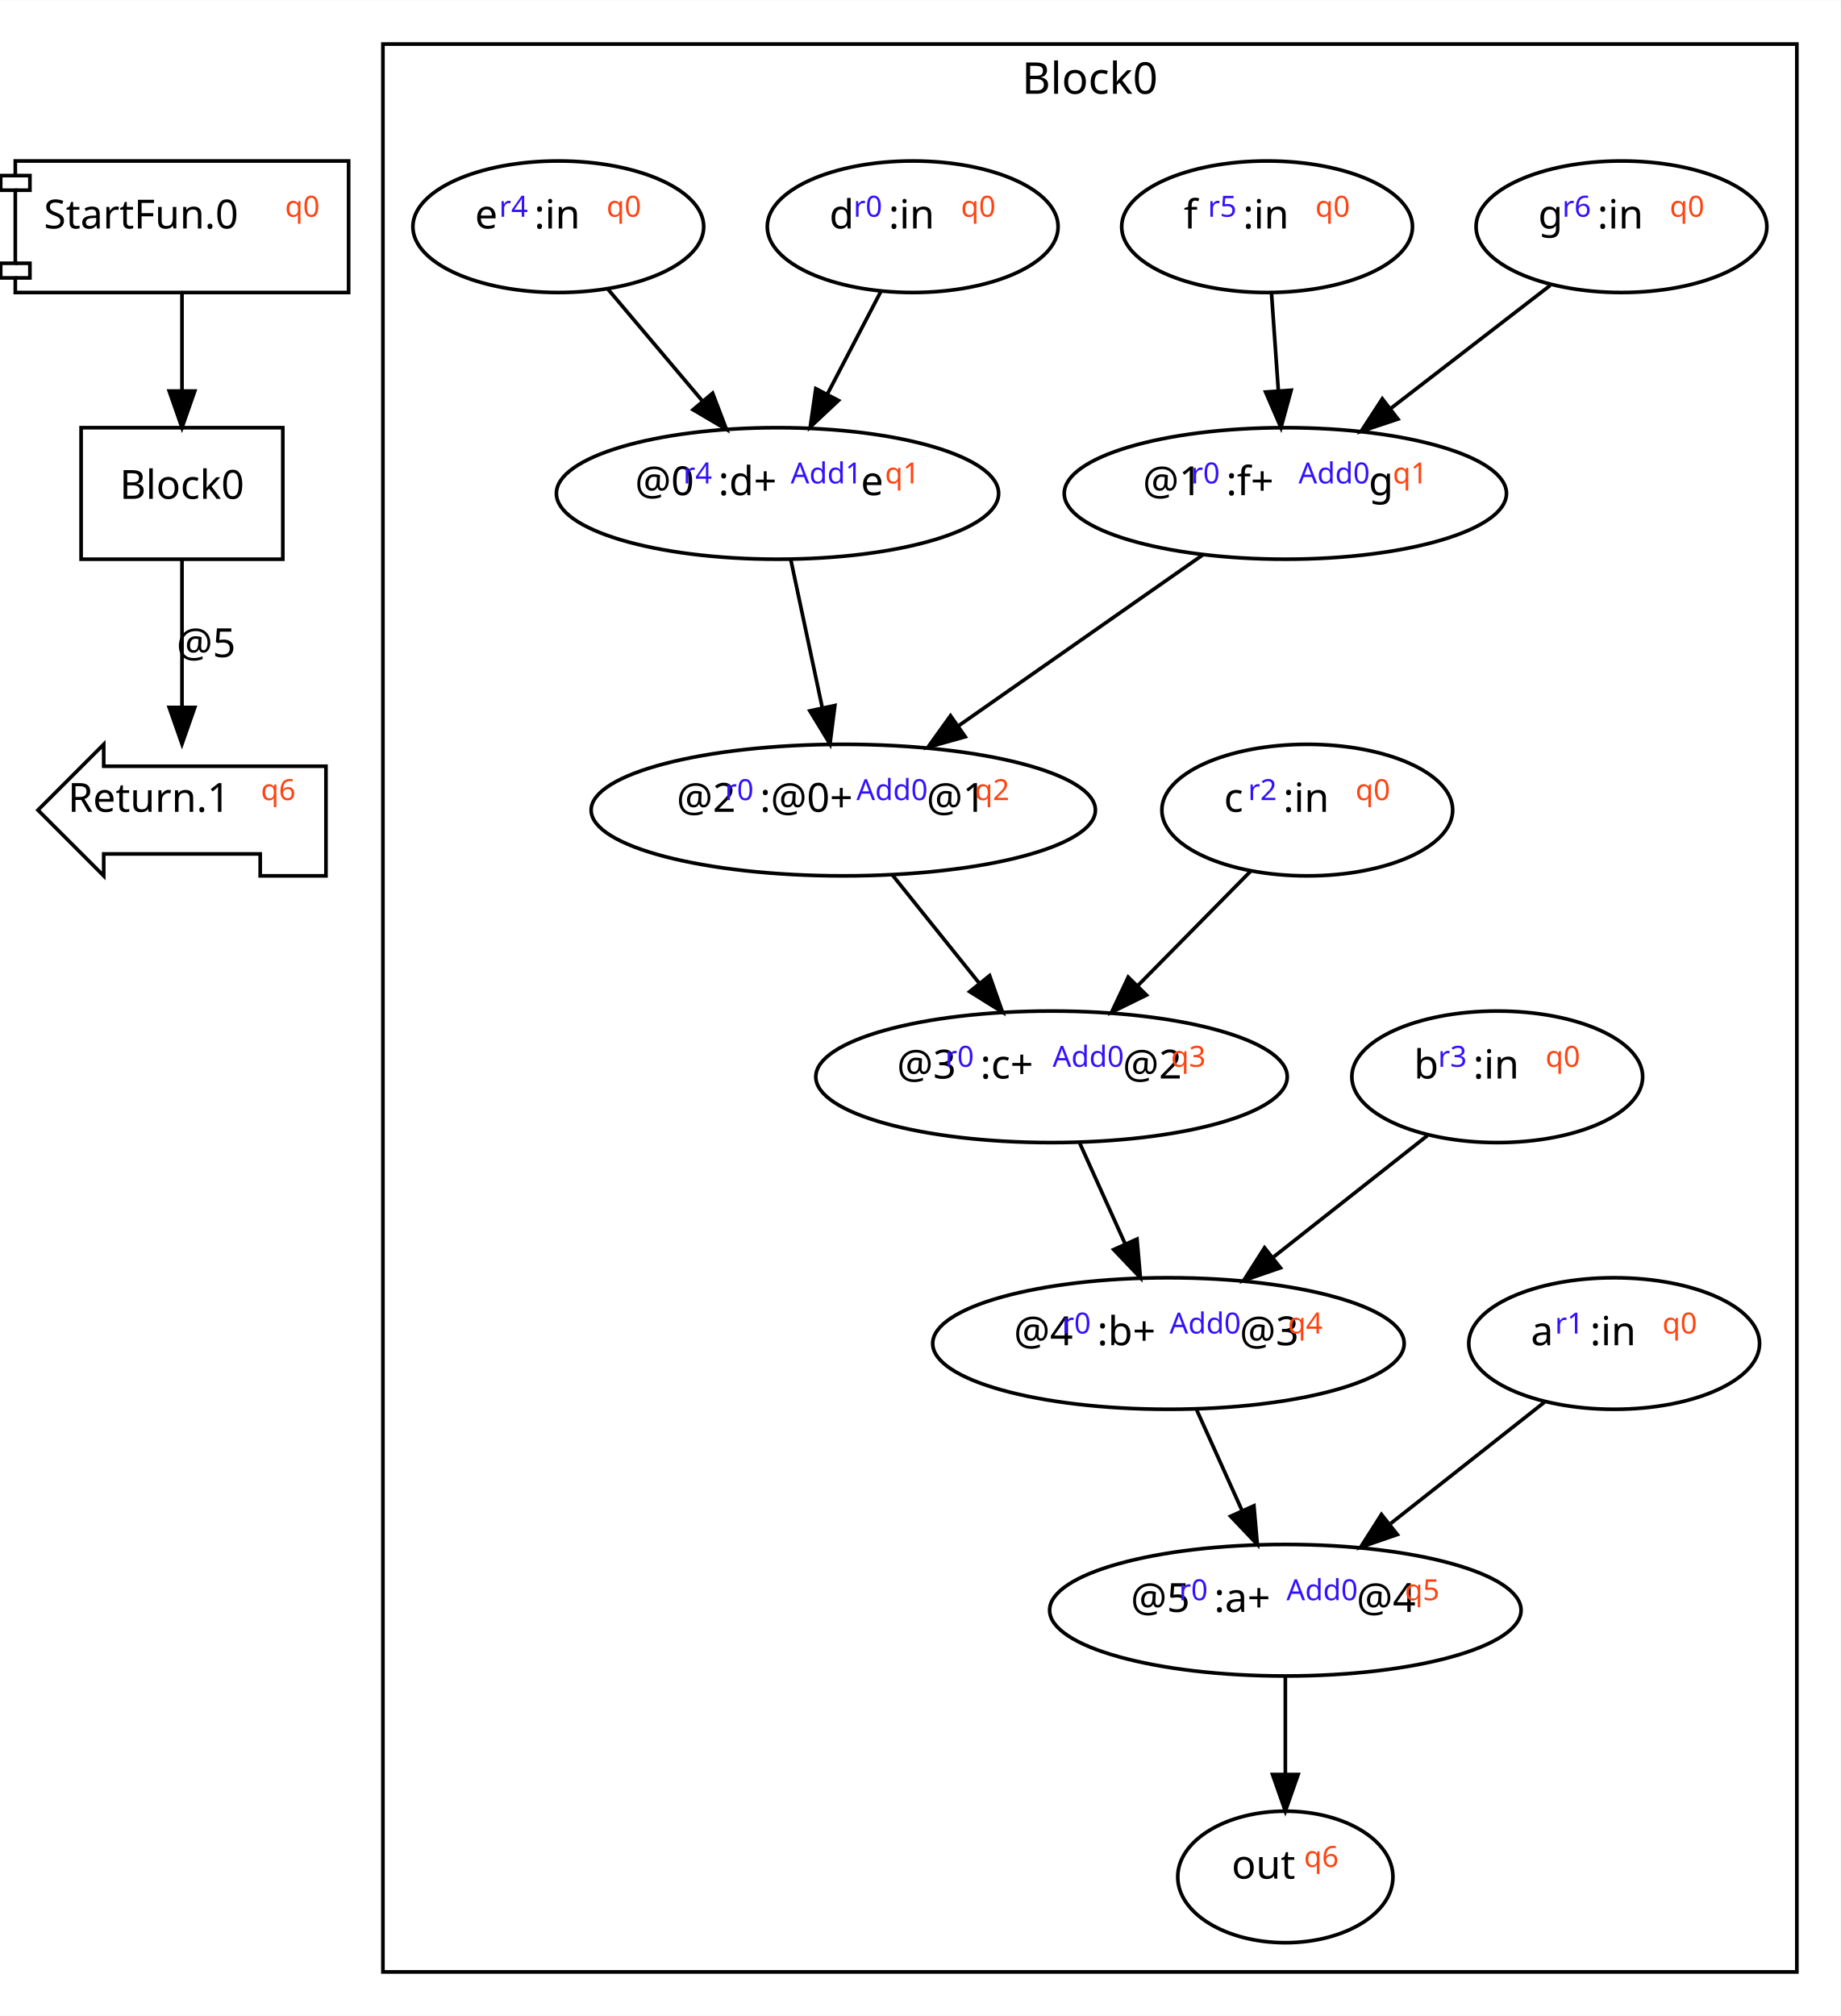
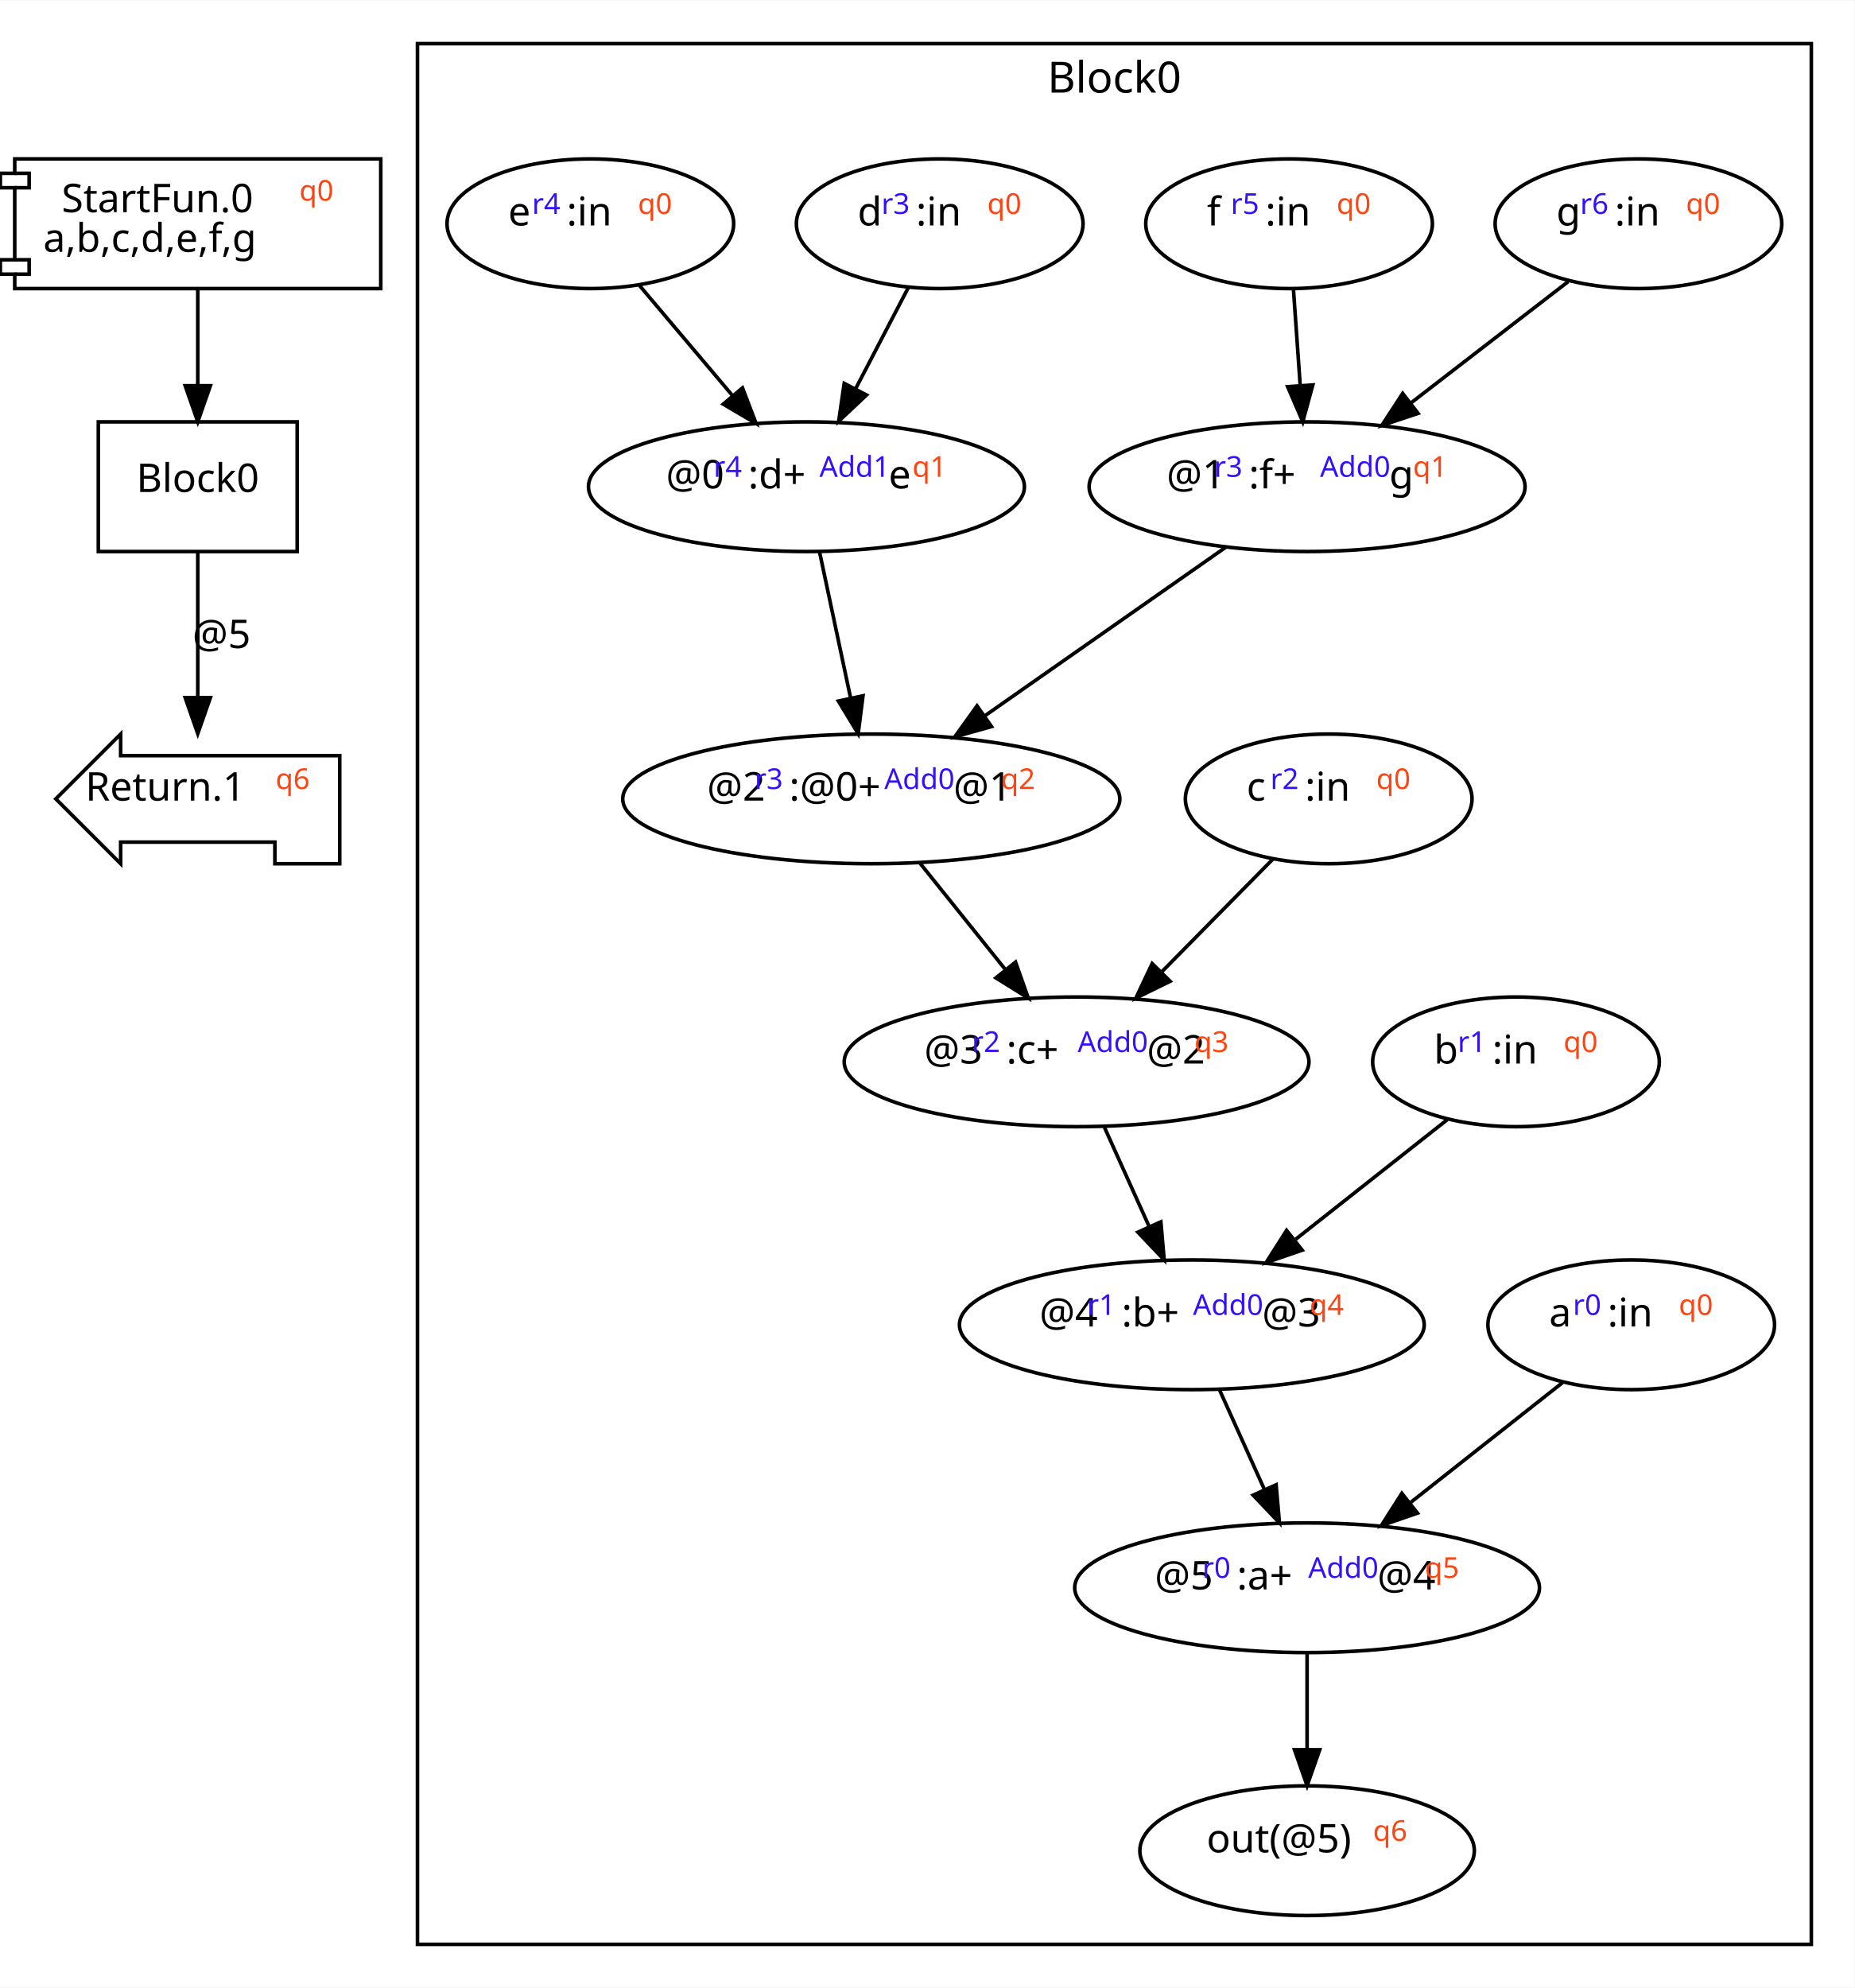
- <svg xmlns="http://www.w3.org/2000/svg" width="504pt" height="552pt" viewBox="0.00 0.00 503.81 551.67">
+ <svg xmlns="http://www.w3.org/2000/svg" width="515pt" height="552pt" viewBox="0.00 0.00 514.91 551.67">
  <g id="graph0" class="graph" transform="scale(1 1) rotate(0) translate(4 547.67)">
-     <polygon fill="white" stroke="transparent" points="-4,4 -4,-547.67 499.81,-547.67 499.81,4 -4,4" />
+     <polygon fill="white" stroke="transparent" points="-4,4 -4,-547.67 510.91,-547.67 510.91,4 -4,4" />
    <g id="clust1" class="cluster">
-       <polygon fill="none" stroke="black" points="100.81,-8 100.81,-535.67 487.81,-535.67 487.81,-8 100.81,-8" />
-       <text text-anchor="middle" x="294.31" y="-522.07" font-family="Monaco" font-size="12.00">Block0</text>
+       <polygon fill="none" stroke="black" points="111.91,-8 111.91,-535.67 498.91,-535.67 498.91,-8 111.91,-8" />
+       <text text-anchor="middle" x="305.41" y="-522.07" font-family="Monaco" font-size="12.00">Block0</text>
    </g>
    <g id="node1" class="node">
-       <polygon fill="none" stroke="black" points="91.42,-503.67 0.19,-503.67 0.19,-499.67 -3.81,-499.67 -3.81,-495.67 0.19,-495.67 0.19,-475.67 -3.81,-475.67 -3.81,-471.67 0.19,-471.67 0.19,-467.67 91.42,-467.67 91.42,-503.67" />
-       <polyline fill="none" stroke="black" points="0.19,-499.67 4.19,-499.67 4.19,-495.67 0.19,-495.67 " />
-       <polyline fill="none" stroke="black" points="0.19,-475.67 4.19,-475.67 4.19,-471.67 0.19,-471.67 " />
-       <text text-anchor="start" x="8" y="-485.2" font-family="Monaco" font-size="11.00">StartFun.0</text>
-       <text text-anchor="start" x="74.01" y="-485.2" font-family="Monaco" baseline-shift="super" font-size="8.00" fill="#ff4411">q0</text>
+       <polygon fill="none" stroke="black" points="101.72,-503.67 0.09,-503.67 0.09,-499.67 -3.91,-499.67 -3.91,-495.67 0.09,-495.67 0.09,-475.67 -3.91,-475.67 -3.91,-471.67 0.09,-471.67 0.09,-467.67 101.72,-467.67 101.72,-503.67" />
+       <polyline fill="none" stroke="black" points="0.09,-499.67 4.09,-499.67 4.09,-495.67 0.09,-495.67 " />
+       <polyline fill="none" stroke="black" points="0.09,-475.67 4.09,-475.67 4.09,-471.67 0.09,-471.67 " />
+       <text text-anchor="start" x="13.1" y="-488.87" font-family="Monaco" font-size="11.00">StartFun.0</text>
+       <text text-anchor="start" x="79.11" y="-488.87" font-family="Monaco" baseline-shift="super" font-size="8.00" fill="#ff4411">q0</text>
+       <text text-anchor="start" x="8" y="-477.87" font-family="Monaco" font-size="11.00">a,b,c,d,e,f,g</text>
    </g>
    <g id="node2" class="node">
-       <polygon fill="none" stroke="black" points="73.41,-430.67 18.2,-430.67 18.2,-394.67 73.41,-394.67 73.41,-430.67" />
-       <text text-anchor="middle" x="45.81" y="-411.2" font-family="Monaco" font-size="11.00">Block0</text>
+       <polygon fill="none" stroke="black" points="78.51,-430.67 23.3,-430.67 23.3,-394.67 78.51,-394.67 78.51,-430.67" />
+       <text text-anchor="middle" x="50.91" y="-411.2" font-family="Monaco" font-size="11.00">Block0</text>
    </g>
    <g id="edge1" class="edge">
-       <path fill="none" stroke="black" d="M45.81,-467.48C45.81,-459.46 45.81,-449.72 45.81,-440.74" />
-       <polygon fill="black" stroke="black" points="49.31,-440.7 45.81,-430.7 42.31,-440.7 49.31,-440.7" />
+       <path fill="none" stroke="black" d="M50.91,-467.48C50.91,-459.46 50.91,-449.72 50.91,-440.74" />
+       <polygon fill="black" stroke="black" points="54.41,-440.7 50.91,-430.7 47.41,-440.7 54.41,-440.7" />
    </g>
    <g id="node3" class="node">
-       <polygon fill="none" stroke="black" points="85.22,-338 24.39,-338 24.39,-344 6.39,-326 24.39,-308 24.39,-314 67.22,-314 67.22,-308 85.22,-308 85.22,-338" />
-       <text text-anchor="start" x="14.6" y="-325.53" font-family="Monaco" font-size="11.00">Return.1</text>
-       <text text-anchor="start" x="67.41" y="-325.53" font-family="Monaco" baseline-shift="super" font-size="8.00" fill="#ff4411">q6</text>
+       <polygon fill="none" stroke="black" points="90.32,-338 29.5,-338 29.5,-344 11.5,-326 29.5,-308 29.5,-314 72.32,-314 72.32,-308 90.32,-308 90.32,-338" />
+       <text text-anchor="start" x="19.7" y="-325.53" font-family="Monaco" font-size="11.00">Return.1</text>
+       <text text-anchor="start" x="72.51" y="-325.53" font-family="Monaco" baseline-shift="super" font-size="8.00" fill="#ff4411">q6</text>
    </g>
    <g id="edge2" class="edge">
-       <path fill="none" stroke="black" d="M45.81,-394.53C45.81,-382.94 45.81,-367.39 45.81,-354.13" />
-       <polygon fill="black" stroke="black" points="49.31,-354.11 45.81,-344.11 42.31,-354.11 49.31,-354.11" />
-       <text text-anchor="middle" x="52.41" y="-367.87" font-family="Monaco" font-size="11.00">@5</text>
+       <path fill="none" stroke="black" d="M50.91,-394.53C50.91,-382.94 50.91,-367.39 50.91,-354.13" />
+       <polygon fill="black" stroke="black" points="54.41,-354.11 50.91,-344.11 47.41,-354.11 54.41,-354.11" />
+       <text text-anchor="middle" x="57.51" y="-367.87" font-family="Monaco" font-size="11.00">@5</text>
    </g>
    <g id="node4" class="node">
-       <ellipse fill="none" stroke="black" cx="439.81" cy="-485.67" rx="39.8" ry="18" />
-       <text text-anchor="start" x="417" y="-485.2" font-family="Monaco" font-size="11.00">g</text>
-       <text text-anchor="start" x="423.6" y="-485.2" font-family="Monaco" baseline-shift="super" font-size="8.00" fill="#3311ff">r6</text>
-       <text text-anchor="start" x="433.21" y="-485.2" font-family="Monaco" font-size="11.00">:in</text>
-       <text text-anchor="start" x="453.01" y="-485.2" font-family="Monaco" baseline-shift="super" font-size="8.00" fill="#ff4411">q0</text>
+       <ellipse fill="none" stroke="black" cx="450.91" cy="-485.67" rx="39.8" ry="18" />
+       <text text-anchor="start" x="428.1" y="-485.2" font-family="Monaco" font-size="11.00">g</text>
+       <text text-anchor="start" x="434.7" y="-485.2" font-family="Monaco" baseline-shift="super" font-size="8.00" fill="#3311ff">r6</text>
+       <text text-anchor="start" x="444.31" y="-485.2" font-family="Monaco" font-size="11.00">:in</text>
+       <text text-anchor="start" x="464.11" y="-485.2" font-family="Monaco" baseline-shift="super" font-size="8.00" fill="#ff4411">q0</text>
    </g>
    <g id="node11" class="node">
-       <ellipse fill="none" stroke="black" cx="347.81" cy="-412.67" rx="60.52" ry="18" />
-       <text text-anchor="start" x="308.8" y="-412.2" font-family="Monaco" font-size="11.00">@1</text>
-       <text text-anchor="start" x="322" y="-412.2" font-family="Monaco" baseline-shift="super" font-size="8.00" fill="#3311ff">r0</text>
-       <text text-anchor="start" x="331.6" y="-412.2" font-family="Monaco" font-size="11.00">:f+</text>
-       <text text-anchor="start" x="351.41" y="-412.2" font-family="Monaco" baseline-shift="super" font-size="8.00" fill="#3311ff">Add0</text>
-       <text text-anchor="start" x="370.61" y="-412.2" font-family="Monaco" font-size="11.00">g</text>
-       <text text-anchor="start" x="377.21" y="-412.2" font-family="Monaco" baseline-shift="super" font-size="8.00" fill="#ff4411">q1</text>
+       <ellipse fill="none" stroke="black" cx="358.91" cy="-412.67" rx="60.52" ry="18" />
+       <text text-anchor="start" x="319.9" y="-412.2" font-family="Monaco" font-size="11.00">@1</text>
+       <text text-anchor="start" x="333.1" y="-412.2" font-family="Monaco" baseline-shift="super" font-size="8.00" fill="#3311ff">r3</text>
+       <text text-anchor="start" x="342.7" y="-412.2" font-family="Monaco" font-size="11.00">:f+</text>
+       <text text-anchor="start" x="362.51" y="-412.2" font-family="Monaco" baseline-shift="super" font-size="8.00" fill="#3311ff">Add0</text>
+       <text text-anchor="start" x="381.71" y="-412.2" font-family="Monaco" font-size="11.00">g</text>
+       <text text-anchor="start" x="388.31" y="-412.2" font-family="Monaco" baseline-shift="super" font-size="8.00" fill="#ff4411">q1</text>
    </g>
    <g id="edge5" class="edge">
-       <path fill="none" stroke="black" d="M420.3,-469.61C407.6,-459.81 390.81,-446.86 376.59,-435.88" />
-       <polygon fill="black" stroke="black" points="378.62,-433.03 368.57,-429.69 374.35,-438.57 378.62,-433.03" />
+       <path fill="none" stroke="black" d="M431.4,-469.61C418.7,-459.81 401.91,-446.86 387.69,-435.88" />
+       <polygon fill="black" stroke="black" points="389.72,-433.03 379.67,-429.69 385.45,-438.57 389.72,-433.03" />
    </g>
    <g id="node5" class="node">
-       <ellipse fill="none" stroke="black" cx="342.81" cy="-485.67" rx="39.8" ry="18" />
-       <text text-anchor="start" x="320" y="-485.2" font-family="Monaco" font-size="11.00">f</text>
-       <text text-anchor="start" x="326.6" y="-485.2" font-family="Monaco" baseline-shift="super" font-size="8.00" fill="#3311ff">r5</text>
-       <text text-anchor="start" x="336.21" y="-485.2" font-family="Monaco" font-size="11.00">:in</text>
-       <text text-anchor="start" x="356.01" y="-485.2" font-family="Monaco" baseline-shift="super" font-size="8.00" fill="#ff4411">q0</text>
+       <ellipse fill="none" stroke="black" cx="353.91" cy="-485.67" rx="39.8" ry="18" />
+       <text text-anchor="start" x="331.1" y="-485.2" font-family="Monaco" font-size="11.00">f</text>
+       <text text-anchor="start" x="337.7" y="-485.2" font-family="Monaco" baseline-shift="super" font-size="8.00" fill="#3311ff">r5</text>
+       <text text-anchor="start" x="347.31" y="-485.2" font-family="Monaco" font-size="11.00">:in</text>
+       <text text-anchor="start" x="367.11" y="-485.2" font-family="Monaco" baseline-shift="super" font-size="8.00" fill="#ff4411">q0</text>
    </g>
    <g id="edge6" class="edge">
-       <path fill="none" stroke="black" d="M344.02,-467.48C344.58,-459.46 345.27,-449.72 345.9,-440.74" />
-       <polygon fill="black" stroke="black" points="349.4,-440.92 346.61,-430.7 342.41,-440.43 349.4,-440.92" />
+       <path fill="none" stroke="black" d="M355.12,-467.48C355.68,-459.46 356.37,-449.72 357,-440.74" />
+       <polygon fill="black" stroke="black" points="360.5,-440.92 357.71,-430.7 353.51,-440.43 360.5,-440.92" />
    </g>
    <g id="node6" class="node">
-       <ellipse fill="none" stroke="black" cx="437.81" cy="-180" rx="39.8" ry="18" />
-       <text text-anchor="start" x="415" y="-179.53" font-family="Monaco" font-size="11.00">a</text>
-       <text text-anchor="start" x="421.6" y="-179.53" font-family="Monaco" baseline-shift="super" font-size="8.00" fill="#3311ff">r1</text>
-       <text text-anchor="start" x="431.21" y="-179.53" font-family="Monaco" font-size="11.00">:in</text>
-       <text text-anchor="start" x="451.01" y="-179.53" font-family="Monaco" baseline-shift="super" font-size="8.00" fill="#ff4411">q0</text>
+       <ellipse fill="none" stroke="black" cx="448.91" cy="-180" rx="39.8" ry="18" />
+       <text text-anchor="start" x="426.1" y="-179.53" font-family="Monaco" font-size="11.00">a</text>
+       <text text-anchor="start" x="432.7" y="-179.53" font-family="Monaco" baseline-shift="super" font-size="8.00" fill="#3311ff">r0</text>
+       <text text-anchor="start" x="442.31" y="-179.53" font-family="Monaco" font-size="11.00">:in</text>
+       <text text-anchor="start" x="462.11" y="-179.53" font-family="Monaco" baseline-shift="super" font-size="8.00" fill="#ff4411">q0</text>
    </g>
    <g id="node8" class="node">
-       <ellipse fill="none" stroke="black" cx="347.81" cy="-107" rx="64.52" ry="18" />
-       <text text-anchor="start" x="305.5" y="-106.53" font-family="Monaco" font-size="11.00">@5</text>
-       <text text-anchor="start" x="318.7" y="-106.53" font-family="Monaco" baseline-shift="super" font-size="8.00" fill="#3311ff">r0</text>
-       <text text-anchor="start" x="328.3" y="-106.53" font-family="Monaco" font-size="11.00">:a+</text>
-       <text text-anchor="start" x="348.11" y="-106.53" font-family="Monaco" baseline-shift="super" font-size="8.00" fill="#3311ff">Add0</text>
-       <text text-anchor="start" x="367.31" y="-106.53" font-family="Monaco" font-size="11.00">@4</text>
-       <text text-anchor="start" x="380.51" y="-106.53" font-family="Monaco" baseline-shift="super" font-size="8.00" fill="#ff4411">q5</text>
+       <ellipse fill="none" stroke="black" cx="358.91" cy="-107" rx="64.52" ry="18" />
+       <text text-anchor="start" x="316.6" y="-106.53" font-family="Monaco" font-size="11.00">@5</text>
+       <text text-anchor="start" x="329.8" y="-106.53" font-family="Monaco" baseline-shift="super" font-size="8.00" fill="#3311ff">r0</text>
+       <text text-anchor="start" x="339.4" y="-106.53" font-family="Monaco" font-size="11.00">:a+</text>
+       <text text-anchor="start" x="359.21" y="-106.53" font-family="Monaco" baseline-shift="super" font-size="8.00" fill="#3311ff">Add0</text>
+       <text text-anchor="start" x="378.41" y="-106.53" font-family="Monaco" font-size="11.00">@4</text>
+       <text text-anchor="start" x="391.61" y="-106.53" font-family="Monaco" baseline-shift="super" font-size="8.00" fill="#ff4411">q5</text>
    </g>
    <g id="edge12" class="edge">
-       <path fill="none" stroke="black" d="M418.72,-163.94C406.5,-154.3 390.41,-141.61 376.65,-130.75" />
-       <polygon fill="black" stroke="black" points="378.45,-127.72 368.43,-124.27 374.12,-133.21 378.45,-127.72" />
+       <path fill="none" stroke="black" d="M429.82,-163.94C417.6,-154.3 401.51,-141.61 387.75,-130.75" />
+       <polygon fill="black" stroke="black" points="389.55,-127.72 379.53,-124.27 385.22,-133.21 389.55,-127.72" />
    </g>
    <g id="node7" class="node">
-       <ellipse fill="none" stroke="black" cx="405.81" cy="-253" rx="39.8" ry="18" />
-       <text text-anchor="start" x="383" y="-252.53" font-family="Monaco" font-size="11.00">b</text>
-       <text text-anchor="start" x="389.6" y="-252.53" font-family="Monaco" baseline-shift="super" font-size="8.00" fill="#3311ff">r3</text>
-       <text text-anchor="start" x="399.21" y="-252.53" font-family="Monaco" font-size="11.00">:in</text>
-       <text text-anchor="start" x="419.01" y="-252.53" font-family="Monaco" baseline-shift="super" font-size="8.00" fill="#ff4411">q0</text>
+       <ellipse fill="none" stroke="black" cx="416.91" cy="-253" rx="39.8" ry="18" />
+       <text text-anchor="start" x="394.1" y="-252.53" font-family="Monaco" font-size="11.00">b</text>
+       <text text-anchor="start" x="400.7" y="-252.53" font-family="Monaco" baseline-shift="super" font-size="8.00" fill="#3311ff">r1</text>
+       <text text-anchor="start" x="410.31" y="-252.53" font-family="Monaco" font-size="11.00">:in</text>
+       <text text-anchor="start" x="430.11" y="-252.53" font-family="Monaco" baseline-shift="super" font-size="8.00" fill="#ff4411">q0</text>
    </g>
    <g id="node14" class="node">
-       <ellipse fill="none" stroke="black" cx="315.81" cy="-180" rx="64.52" ry="18" />
-       <text text-anchor="start" x="273.5" y="-179.53" font-family="Monaco" font-size="11.00">@4</text>
-       <text text-anchor="start" x="286.7" y="-179.53" font-family="Monaco" baseline-shift="super" font-size="8.00" fill="#3311ff">r0</text>
-       <text text-anchor="start" x="296.3" y="-179.53" font-family="Monaco" font-size="11.00">:b+</text>
-       <text text-anchor="start" x="316.11" y="-179.53" font-family="Monaco" baseline-shift="super" font-size="8.00" fill="#3311ff">Add0</text>
-       <text text-anchor="start" x="335.31" y="-179.53" font-family="Monaco" font-size="11.00">@3</text>
-       <text text-anchor="start" x="348.51" y="-179.53" font-family="Monaco" baseline-shift="super" font-size="8.00" fill="#ff4411">q4</text>
+       <ellipse fill="none" stroke="black" cx="326.91" cy="-180" rx="64.52" ry="18" />
+       <text text-anchor="start" x="284.6" y="-179.53" font-family="Monaco" font-size="11.00">@4</text>
+       <text text-anchor="start" x="297.8" y="-179.53" font-family="Monaco" baseline-shift="super" font-size="8.00" fill="#3311ff">r1</text>
+       <text text-anchor="start" x="307.4" y="-179.53" font-family="Monaco" font-size="11.00">:b+</text>
+       <text text-anchor="start" x="327.21" y="-179.53" font-family="Monaco" baseline-shift="super" font-size="8.00" fill="#3311ff">Add0</text>
+       <text text-anchor="start" x="346.41" y="-179.53" font-family="Monaco" font-size="11.00">@3</text>
+       <text text-anchor="start" x="359.61" y="-179.53" font-family="Monaco" baseline-shift="super" font-size="8.00" fill="#ff4411">q4</text>
    </g>
    <g id="edge3" class="edge">
-       <path fill="none" stroke="black" d="M386.72,-236.94C374.5,-227.3 358.41,-214.61 344.65,-203.75" />
-       <polygon fill="black" stroke="black" points="346.45,-200.72 336.43,-197.27 342.12,-206.21 346.45,-200.72" />
+       <path fill="none" stroke="black" d="M397.82,-236.94C385.6,-227.3 369.51,-214.61 355.75,-203.75" />
+       <polygon fill="black" stroke="black" points="357.55,-200.72 347.53,-197.27 353.22,-206.21 357.55,-200.72" />
    </g>
    <g id="node13" class="node">
-       <ellipse fill="none" stroke="black" cx="347.81" cy="-34" rx="29.45" ry="18" />
-       <text text-anchor="start" x="333.1" y="-33.53" font-family="Monaco" font-size="11.00">out</text>
-       <text text-anchor="start" x="352.91" y="-33.53" font-family="Monaco" baseline-shift="super" font-size="8.00" fill="#ff4411">q6</text>
+       <ellipse fill="none" stroke="black" cx="358.91" cy="-34" rx="46.44" ry="18" />
+       <text text-anchor="start" x="331" y="-33.53" font-family="Monaco" font-size="11.00">out(@5)</text>
+       <text text-anchor="start" x="377.21" y="-33.53" font-family="Monaco" baseline-shift="super" font-size="8.00" fill="#ff4411">q6</text>
    </g>
    <g id="edge11" class="edge">
-       <path fill="none" stroke="black" d="M347.81,-88.81C347.81,-80.79 347.81,-71.05 347.81,-62.07" />
-       <polygon fill="black" stroke="black" points="351.31,-62.03 347.81,-52.03 344.31,-62.03 351.31,-62.03" />
+       <path fill="none" stroke="black" d="M358.91,-88.81C358.91,-80.79 358.91,-71.05 358.91,-62.07" />
+       <polygon fill="black" stroke="black" points="362.41,-62.03 358.91,-52.03 355.41,-62.03 362.41,-62.03" />
    </g>
    <g id="node9" class="node">
-       <ellipse fill="none" stroke="black" cx="208.81" cy="-412.67" rx="60.52" ry="18" />
-       <text text-anchor="start" x="169.8" y="-412.2" font-family="Monaco" font-size="11.00">@0</text>
-       <text text-anchor="start" x="183" y="-412.2" font-family="Monaco" baseline-shift="super" font-size="8.00" fill="#3311ff">r4</text>
-       <text text-anchor="start" x="192.6" y="-412.2" font-family="Monaco" font-size="11.00">:d+</text>
-       <text text-anchor="start" x="212.41" y="-412.2" font-family="Monaco" baseline-shift="super" font-size="8.00" fill="#3311ff">Add1</text>
-       <text text-anchor="start" x="231.61" y="-412.2" font-family="Monaco" font-size="11.00">e</text>
-       <text text-anchor="start" x="238.21" y="-412.2" font-family="Monaco" baseline-shift="super" font-size="8.00" fill="#ff4411">q1</text>
+       <ellipse fill="none" stroke="black" cx="219.91" cy="-412.67" rx="60.52" ry="18" />
+       <text text-anchor="start" x="180.9" y="-412.2" font-family="Monaco" font-size="11.00">@0</text>
+       <text text-anchor="start" x="194.1" y="-412.2" font-family="Monaco" baseline-shift="super" font-size="8.00" fill="#3311ff">r4</text>
+       <text text-anchor="start" x="203.7" y="-412.2" font-family="Monaco" font-size="11.00">:d+</text>
+       <text text-anchor="start" x="223.51" y="-412.2" font-family="Monaco" baseline-shift="super" font-size="8.00" fill="#3311ff">Add1</text>
+       <text text-anchor="start" x="242.71" y="-412.2" font-family="Monaco" font-size="11.00">e</text>
+       <text text-anchor="start" x="249.31" y="-412.2" font-family="Monaco" baseline-shift="super" font-size="8.00" fill="#ff4411">q1</text>
    </g>
    <g id="node15" class="node">
-       <ellipse fill="none" stroke="black" cx="226.81" cy="-326" rx="69.01" ry="18" />
-       <text text-anchor="start" x="181.2" y="-325.53" font-family="Monaco" font-size="11.00">@2</text>
-       <text text-anchor="start" x="194.4" y="-325.53" font-family="Monaco" baseline-shift="super" font-size="8.00" fill="#3311ff">r0</text>
-       <text text-anchor="start" x="204" y="-325.53" font-family="Monaco" font-size="11.00">:@0+</text>
-       <text text-anchor="start" x="230.41" y="-325.53" font-family="Monaco" baseline-shift="super" font-size="8.00" fill="#3311ff">Add0</text>
-       <text text-anchor="start" x="249.61" y="-325.53" font-family="Monaco" font-size="11.00">@1</text>
-       <text text-anchor="start" x="262.81" y="-325.53" font-family="Monaco" baseline-shift="super" font-size="8.00" fill="#ff4411">q2</text>
+       <ellipse fill="none" stroke="black" cx="237.91" cy="-326" rx="69.01" ry="18" />
+       <text text-anchor="start" x="192.3" y="-325.53" font-family="Monaco" font-size="11.00">@2</text>
+       <text text-anchor="start" x="205.5" y="-325.53" font-family="Monaco" baseline-shift="super" font-size="8.00" fill="#3311ff">r3</text>
+       <text text-anchor="start" x="215.1" y="-325.53" font-family="Monaco" font-size="11.00">:@0+</text>
+       <text text-anchor="start" x="241.51" y="-325.53" font-family="Monaco" baseline-shift="super" font-size="8.00" fill="#3311ff">Add0</text>
+       <text text-anchor="start" x="260.71" y="-325.53" font-family="Monaco" font-size="11.00">@1</text>
+       <text text-anchor="start" x="273.91" y="-325.53" font-family="Monaco" baseline-shift="super" font-size="8.00" fill="#ff4411">q2</text>
    </g>
    <g id="edge7" class="edge">
-       <path fill="none" stroke="black" d="M212.45,-394.53C214.91,-382.94 218.22,-367.39 221.04,-354.13" />
-       <polygon fill="black" stroke="black" points="224.51,-354.62 223.17,-344.11 217.67,-353.16 224.51,-354.62" />
+       <path fill="none" stroke="black" d="M223.55,-394.53C226.01,-382.94 229.32,-367.39 232.14,-354.13" />
+       <polygon fill="black" stroke="black" points="235.61,-354.62 234.27,-344.11 228.77,-353.16 235.61,-354.62" />
    </g>
    <g id="node10" class="node">
-       <ellipse fill="none" stroke="black" cx="245.81" cy="-485.67" rx="39.8" ry="18" />
-       <text text-anchor="start" x="223" y="-485.2" font-family="Monaco" font-size="11.00">d</text>
-       <text text-anchor="start" x="229.6" y="-485.2" font-family="Monaco" baseline-shift="super" font-size="8.00" fill="#3311ff">r0</text>
-       <text text-anchor="start" x="239.21" y="-485.2" font-family="Monaco" font-size="11.00">:in</text>
-       <text text-anchor="start" x="259.01" y="-485.2" font-family="Monaco" baseline-shift="super" font-size="8.00" fill="#ff4411">q0</text>
+       <ellipse fill="none" stroke="black" cx="256.91" cy="-485.67" rx="39.8" ry="18" />
+       <text text-anchor="start" x="234.1" y="-485.2" font-family="Monaco" font-size="11.00">d</text>
+       <text text-anchor="start" x="240.7" y="-485.2" font-family="Monaco" baseline-shift="super" font-size="8.00" fill="#3311ff">r3</text>
+       <text text-anchor="start" x="250.31" y="-485.2" font-family="Monaco" font-size="11.00">:in</text>
+       <text text-anchor="start" x="270.11" y="-485.2" font-family="Monaco" baseline-shift="super" font-size="8.00" fill="#ff4411">q0</text>
    </g>
    <g id="edge14" class="edge">
-       <path fill="none" stroke="black" d="M237.04,-467.84C232.68,-459.48 227.31,-449.18 222.43,-439.81" />
-       <polygon fill="black" stroke="black" points="225.49,-438.12 217.77,-430.87 219.29,-441.35 225.49,-438.12" />
+       <path fill="none" stroke="black" d="M248.14,-467.84C243.78,-459.48 238.41,-449.18 233.53,-439.81" />
+       <polygon fill="black" stroke="black" points="236.59,-438.12 228.87,-430.87 230.39,-441.35 236.59,-438.12" />
    </g>
    <g id="edge8" class="edge">
-       <path fill="none" stroke="black" d="M325.33,-395.94C306.47,-382.74 279.32,-363.74 258.29,-349.03" />
-       <polygon fill="black" stroke="black" points="260.19,-346.08 249.99,-343.22 256.17,-351.82 260.19,-346.08" />
+       <path fill="none" stroke="black" d="M336.43,-395.94C317.57,-382.74 290.42,-363.74 269.39,-349.03" />
+       <polygon fill="black" stroke="black" points="271.29,-346.08 261.09,-343.22 267.27,-351.82 271.29,-346.08" />
    </g>
    <g id="node12" class="node">
-       <ellipse fill="none" stroke="black" cx="353.81" cy="-326" rx="39.8" ry="18" />
-       <text text-anchor="start" x="331" y="-325.53" font-family="Monaco" font-size="11.00">c</text>
-       <text text-anchor="start" x="337.6" y="-325.53" font-family="Monaco" baseline-shift="super" font-size="8.00" fill="#3311ff">r2</text>
-       <text text-anchor="start" x="347.21" y="-325.53" font-family="Monaco" font-size="11.00">:in</text>
-       <text text-anchor="start" x="367.01" y="-325.53" font-family="Monaco" baseline-shift="super" font-size="8.00" fill="#ff4411">q0</text>
+       <ellipse fill="none" stroke="black" cx="364.91" cy="-326" rx="39.8" ry="18" />
+       <text text-anchor="start" x="342.1" y="-325.53" font-family="Monaco" font-size="11.00">c</text>
+       <text text-anchor="start" x="348.7" y="-325.53" font-family="Monaco" baseline-shift="super" font-size="8.00" fill="#3311ff">r2</text>
+       <text text-anchor="start" x="358.31" y="-325.53" font-family="Monaco" font-size="11.00">:in</text>
+       <text text-anchor="start" x="378.11" y="-325.53" font-family="Monaco" baseline-shift="super" font-size="8.00" fill="#ff4411">q0</text>
    </g>
    <g id="node17" class="node">
-       <ellipse fill="none" stroke="black" cx="283.81" cy="-253" rx="64.52" ry="18" />
-       <text text-anchor="start" x="241.5" y="-252.53" font-family="Monaco" font-size="11.00">@3</text>
-       <text text-anchor="start" x="254.7" y="-252.53" font-family="Monaco" baseline-shift="super" font-size="8.00" fill="#3311ff">r0</text>
-       <text text-anchor="start" x="264.3" y="-252.53" font-family="Monaco" font-size="11.00">:c+</text>
-       <text text-anchor="start" x="284.11" y="-252.53" font-family="Monaco" baseline-shift="super" font-size="8.00" fill="#3311ff">Add0</text>
-       <text text-anchor="start" x="303.31" y="-252.53" font-family="Monaco" font-size="11.00">@2</text>
-       <text text-anchor="start" x="316.51" y="-252.53" font-family="Monaco" baseline-shift="super" font-size="8.00" fill="#ff4411">q3</text>
+       <ellipse fill="none" stroke="black" cx="294.91" cy="-253" rx="64.52" ry="18" />
+       <text text-anchor="start" x="252.6" y="-252.53" font-family="Monaco" font-size="11.00">@3</text>
+       <text text-anchor="start" x="265.8" y="-252.53" font-family="Monaco" baseline-shift="super" font-size="8.00" fill="#3311ff">r2</text>
+       <text text-anchor="start" x="275.4" y="-252.53" font-family="Monaco" font-size="11.00">:c+</text>
+       <text text-anchor="start" x="295.21" y="-252.53" font-family="Monaco" baseline-shift="super" font-size="8.00" fill="#3311ff">Add0</text>
+       <text text-anchor="start" x="314.41" y="-252.53" font-family="Monaco" font-size="11.00">@2</text>
+       <text text-anchor="start" x="327.61" y="-252.53" font-family="Monaco" baseline-shift="super" font-size="8.00" fill="#ff4411">q3</text>
    </g>
    <g id="edge9" class="edge">
-       <path fill="none" stroke="black" d="M338.27,-309.24C329.2,-300.04 317.56,-288.24 307.38,-277.91" />
-       <polygon fill="black" stroke="black" points="309.79,-275.37 300.27,-270.7 304.8,-280.28 309.79,-275.37" />
+       <path fill="none" stroke="black" d="M349.37,-309.24C340.3,-300.04 328.66,-288.24 318.48,-277.91" />
+       <polygon fill="black" stroke="black" points="320.89,-275.37 311.37,-270.7 315.9,-280.28 320.89,-275.37" />
    </g>
    <g id="edge13" class="edge">
-       <path fill="none" stroke="black" d="M323.55,-161.81C327.29,-153.53 331.85,-143.41 336,-134.19" />
-       <polygon fill="black" stroke="black" points="339.21,-135.58 340.13,-125.03 332.83,-132.71 339.21,-135.58" />
+       <path fill="none" stroke="black" d="M334.65,-161.81C338.39,-153.53 342.95,-143.41 347.1,-134.19" />
+       <polygon fill="black" stroke="black" points="350.31,-135.58 351.23,-125.03 343.93,-132.71 350.31,-135.58" />
    </g>
    <g id="edge10" class="edge">
-       <path fill="none" stroke="black" d="M240.31,-308.17C247.41,-299.33 256.25,-288.33 264.09,-278.55" />
-       <polygon fill="black" stroke="black" points="266.86,-280.69 270.39,-270.71 261.41,-276.31 266.86,-280.69" />
+       <path fill="none" stroke="black" d="M251.42,-308.17C258.51,-299.33 267.35,-288.33 275.2,-278.55" />
+       <polygon fill="black" stroke="black" points="277.96,-280.69 281.5,-270.71 272.51,-276.31 277.96,-280.69" />
    </g>
    <g id="node16" class="node">
-       <ellipse fill="none" stroke="black" cx="148.81" cy="-485.67" rx="39.8" ry="18" />
-       <text text-anchor="start" x="126" y="-485.2" font-family="Monaco" font-size="11.00">e</text>
-       <text text-anchor="start" x="132.6" y="-485.2" font-family="Monaco" baseline-shift="super" font-size="8.00" fill="#3311ff">r4</text>
-       <text text-anchor="start" x="142.21" y="-485.2" font-family="Monaco" font-size="11.00">:in</text>
-       <text text-anchor="start" x="162.01" y="-485.2" font-family="Monaco" baseline-shift="super" font-size="8.00" fill="#ff4411">q0</text>
+       <ellipse fill="none" stroke="black" cx="159.91" cy="-485.67" rx="39.8" ry="18" />
+       <text text-anchor="start" x="137.1" y="-485.2" font-family="Monaco" font-size="11.00">e</text>
+       <text text-anchor="start" x="143.7" y="-485.2" font-family="Monaco" baseline-shift="super" font-size="8.00" fill="#3311ff">r4</text>
+       <text text-anchor="start" x="153.31" y="-485.2" font-family="Monaco" font-size="11.00">:in</text>
+       <text text-anchor="start" x="173.11" y="-485.2" font-family="Monaco" baseline-shift="super" font-size="8.00" fill="#ff4411">q0</text>
    </g>
    <g id="edge15" class="edge">
-       <path fill="none" stroke="black" d="M162.42,-468.56C170.06,-459.52 179.74,-448.06 188.28,-437.95" />
-       <polygon fill="black" stroke="black" points="191.05,-440.11 194.83,-430.21 185.7,-435.59 191.05,-440.11" />
+       <path fill="none" stroke="black" d="M173.52,-468.56C181.16,-459.52 190.84,-448.06 199.39,-437.95" />
+       <polygon fill="black" stroke="black" points="202.15,-440.11 205.93,-430.21 196.8,-435.59 202.15,-440.11" />
    </g>
    <g id="edge4" class="edge">
-       <path fill="none" stroke="black" d="M291.55,-234.81C295.29,-226.53 299.85,-216.41 304,-207.19" />
-       <polygon fill="black" stroke="black" points="307.21,-208.58 308.13,-198.03 300.83,-205.71 307.21,-208.58" />
+       <path fill="none" stroke="black" d="M302.65,-234.81C306.39,-226.53 310.95,-216.41 315.1,-207.19" />
+       <polygon fill="black" stroke="black" points="318.31,-208.58 319.23,-198.03 311.93,-205.71 318.31,-208.58" />
    </g>
  </g>
</svg>
